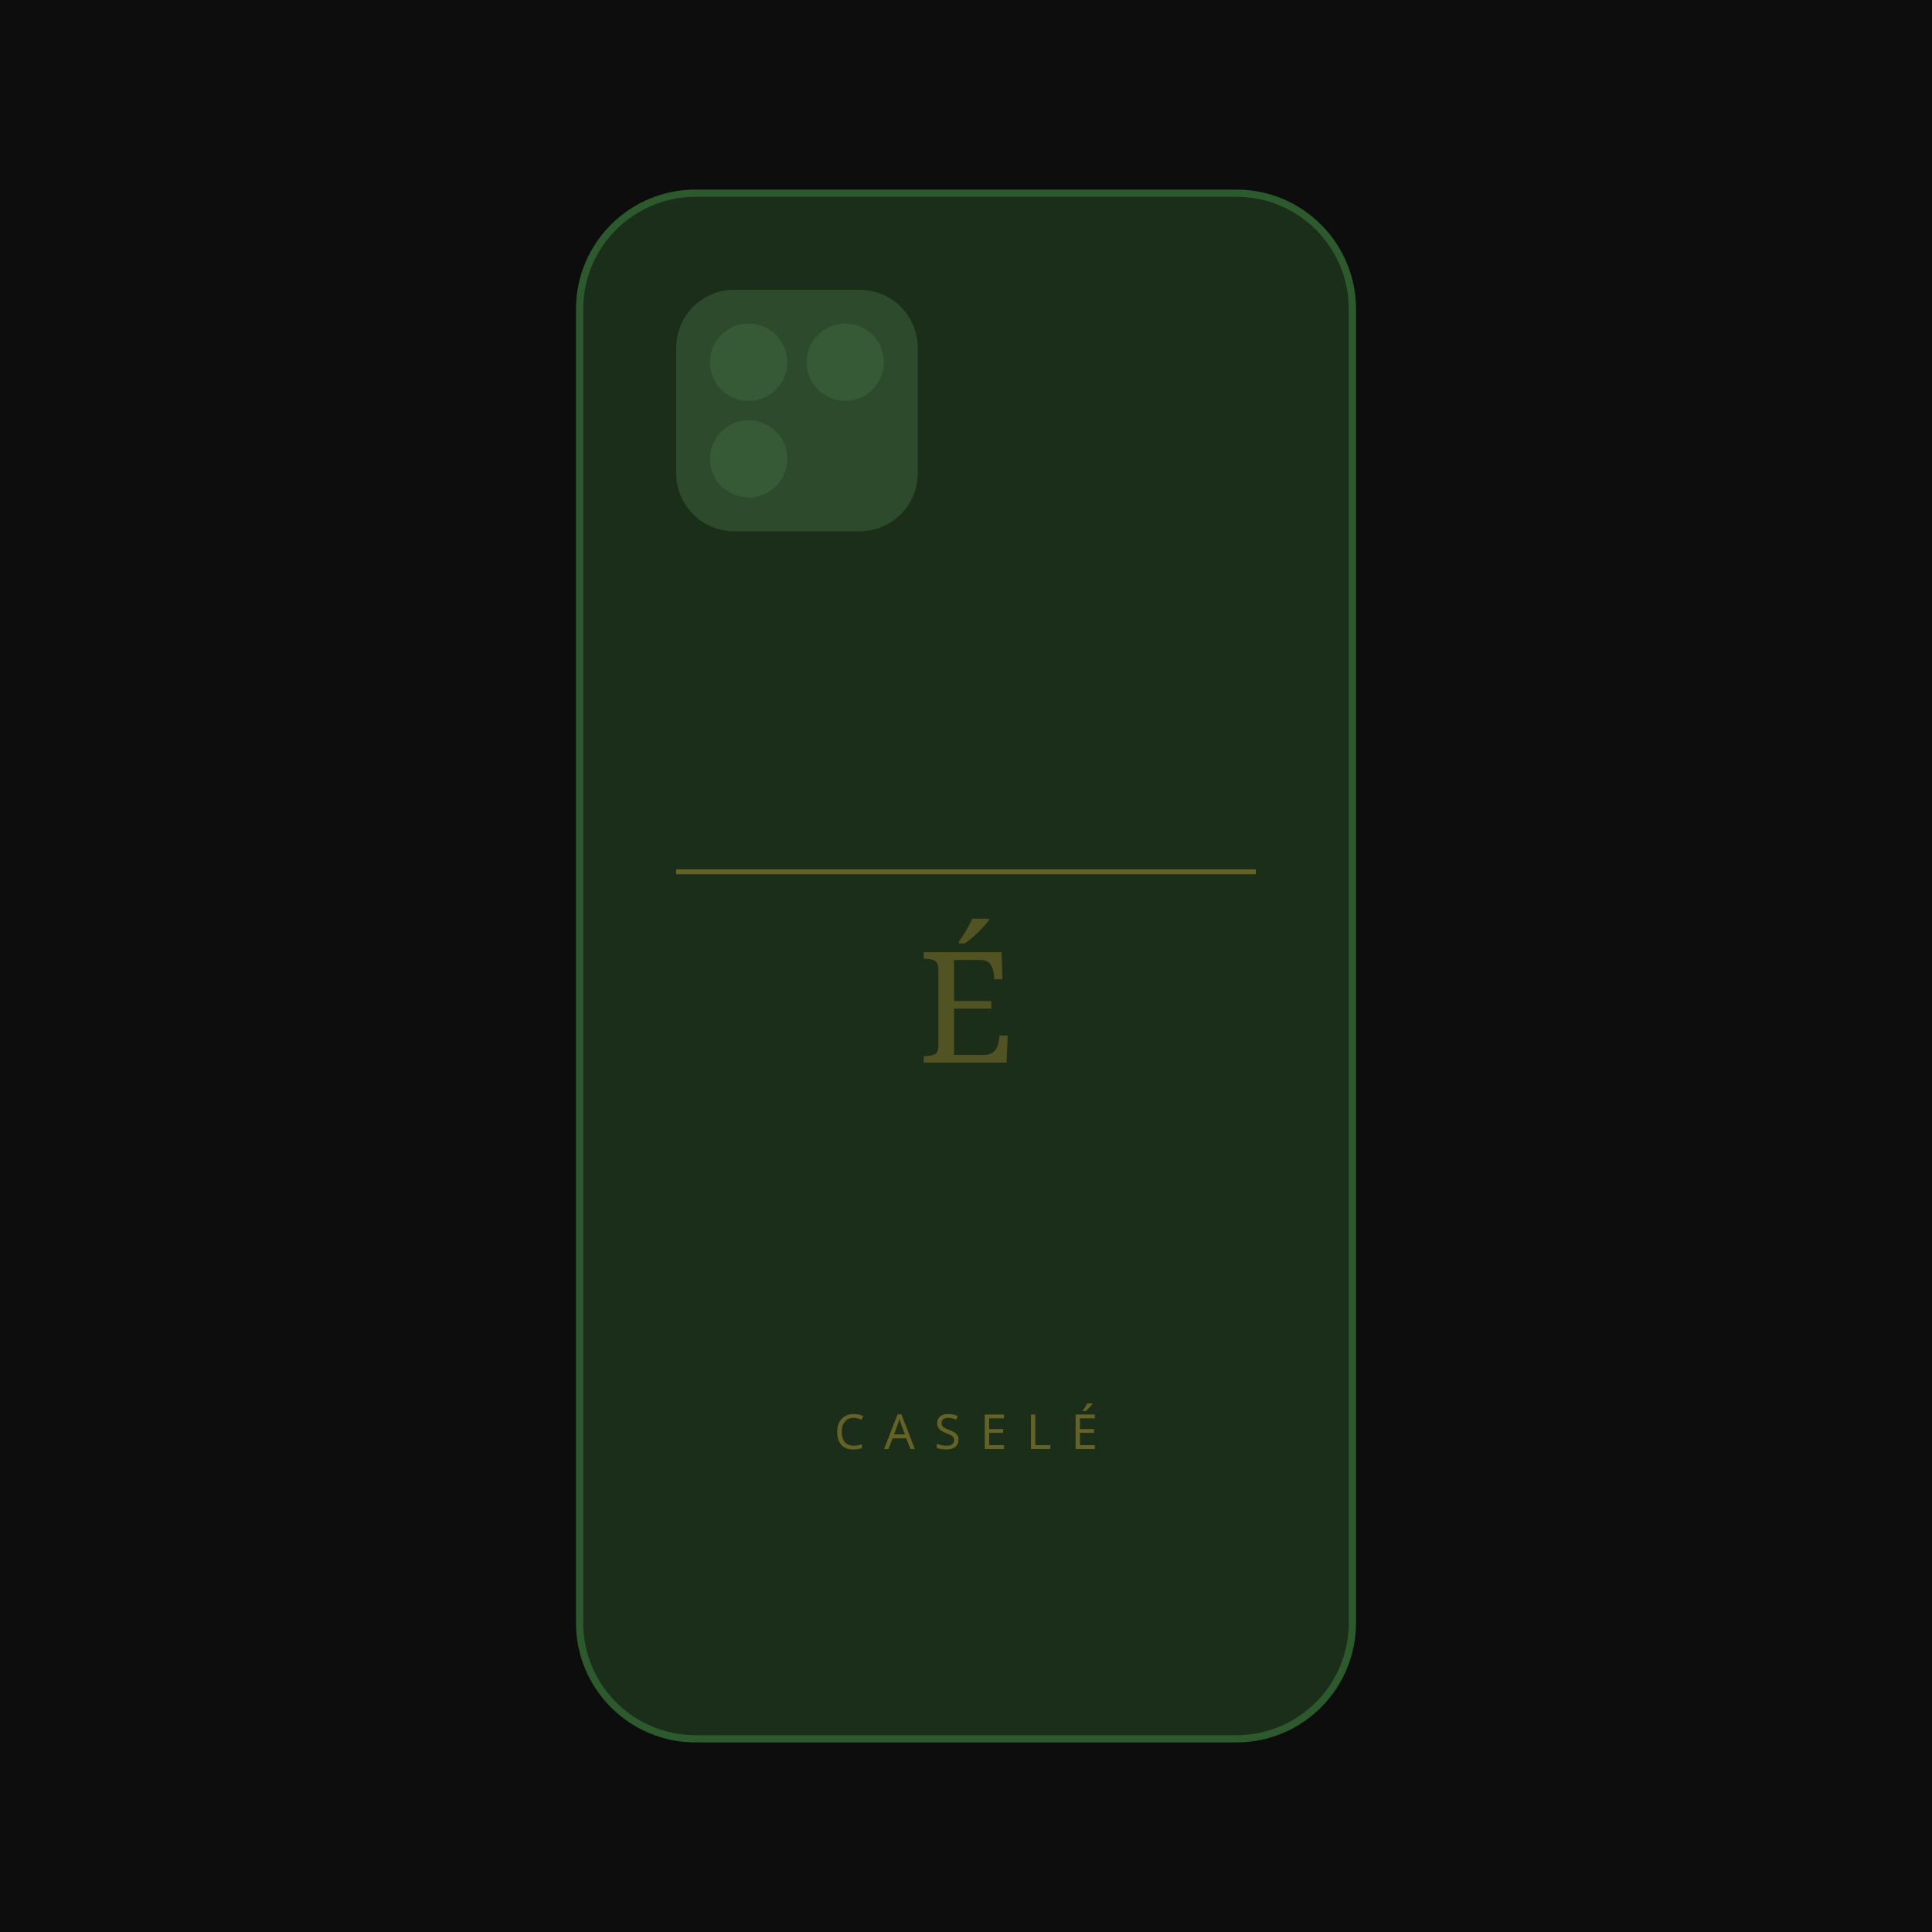
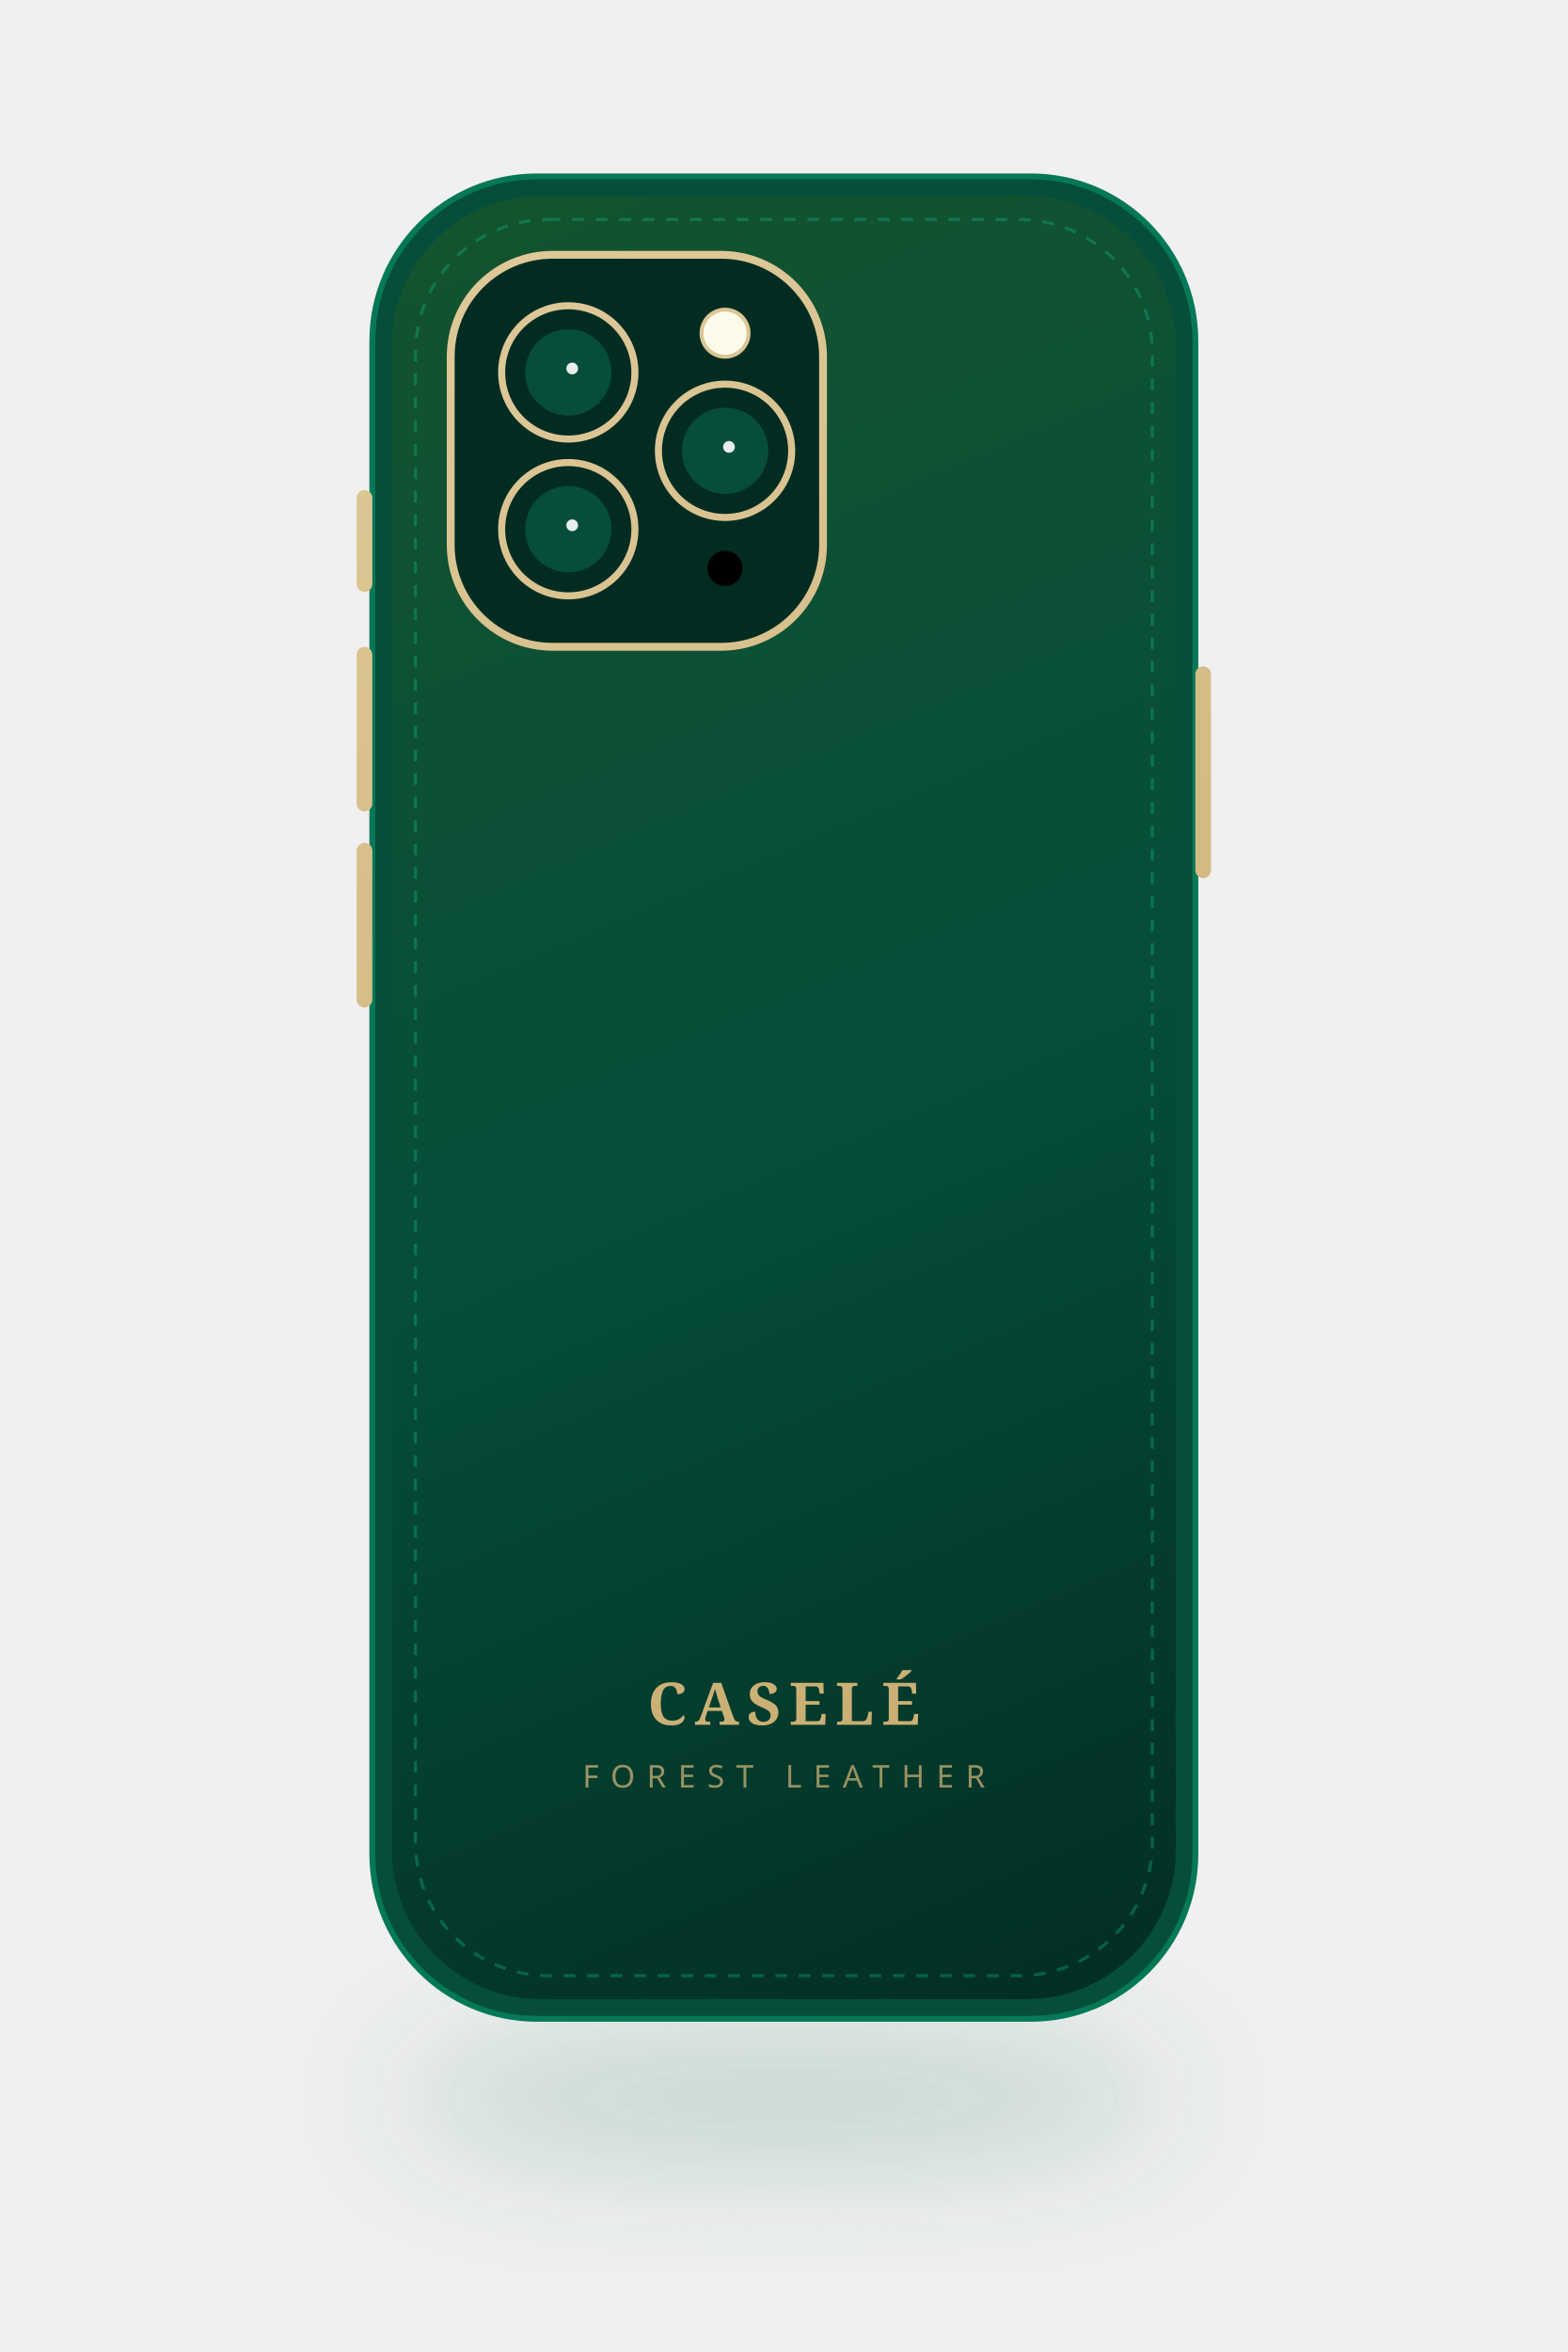
- <svg xmlns="http://www.w3.org/2000/svg" viewBox="0 0 400 400" fill="none">
-   <rect width="400" height="400" fill="#0D0D0D" />
-   <rect x="120" y="40" width="160" height="320" rx="24" fill="#1A2E1A" stroke="#2D5A2D" stroke-width="1.5" />
-   <rect x="140" y="60" width="50" height="50" rx="12" fill="#2D4A2D" />
-   <circle cx="155" cy="75" r="8" fill="#3D6A3D" opacity="0.5" />
-   <circle cx="175" cy="75" r="8" fill="#3D6A3D" opacity="0.5" />
-   <circle cx="155" cy="95" r="8" fill="#3D6A3D" opacity="0.5" />
-   <rect x="140" y="180" width="120" height="1" fill="#D4AF37" opacity="0.4" />
-   <text x="200" y="220" text-anchor="middle" font-family="serif" font-size="32" fill="#D4AF37" opacity="0.3">É</text>
-   <text x="200" y="300" text-anchor="middle" font-family="sans-serif" font-size="10" fill="#D4AF37" letter-spacing="4" opacity="0.4">CASELÉ</text>
+ <svg xmlns="http://www.w3.org/2000/svg" viewBox="0 0 400 600" fill="none">
+   <defs>
+     <filter id="greenShadow" x="60" y="490" width="280" height="90" filterUnits="userSpaceOnUse">
+       <feGaussianBlur stdDeviation="16" />
+       <feColorMatrix type="matrix" values="0 0 0 0 0.05   0 0 0 0 0.25   0 0 0 0 0.15  0 0 0 0.25 0" />
+     </filter>
+     <linearGradient id="emeraldLeather" x1="100" y1="50" x2="300" y2="520" gradientUnits="userSpaceOnUse">
+       <stop offset="0%" stop-color="#14532D" />
+       <stop offset="50%" stop-color="#064E3B" />
+       <stop offset="100%" stop-color="#022C22" />
+     </linearGradient>
+     <linearGradient id="goldAcc" x1="100" y1="50" x2="300" y2="520" gradientUnits="userSpaceOnUse">
+       <stop offset="0%" stop-color="#DFCA9B" />
+       <stop offset="100%" stop-color="#C5A869" />
+     </linearGradient>
+   </defs>
+   <ellipse cx="200" cy="535" rx="100" ry="18" fill="#022C22" filter="url(#greenShadow)" />
+   <rect x="95" y="45" width="210" height="470" rx="42" fill="#064E3B" stroke="#047857" stroke-width="1.5" />
+   <rect x="100" y="50" width="200" height="460" rx="38" fill="url(#emeraldLeather)" />
+   <rect x="106" y="56" width="188" height="448" rx="34" fill="none" stroke="#10B981" stroke-width="0.8" stroke-dasharray="3 3" opacity="0.35" />
+   <rect x="91" y="125" width="4" height="26" rx="2" fill="url(#goldAcc)" />
+   <rect x="91" y="165" width="4" height="42" rx="2" fill="url(#goldAcc)" />
+   <rect x="91" y="215" width="4" height="42" rx="2" fill="url(#goldAcc)" />
+   <rect x="305" y="170" width="4" height="54" rx="2" fill="url(#goldAcc)" />
+   <rect x="115" y="65" width="95" height="100" rx="26" fill="#022C22" stroke="url(#goldAcc)" stroke-width="2" />
+   <circle cx="145" cy="95" r="17" fill="#022C22" stroke="url(#goldAcc)" stroke-width="1.8" />
+   <circle cx="145" cy="95" r="11" fill="#064E3B" />
+   <circle cx="146" cy="94" r="1.5" fill="#FFFFFF" opacity="0.9" />
+   <circle cx="145" cy="135" r="17" fill="#022C22" stroke="url(#goldAcc)" stroke-width="1.8" />
+   <circle cx="145" cy="135" r="11" fill="#064E3B" />
+   <circle cx="146" cy="134" r="1.5" fill="#FFFFFF" opacity="0.9" />
+   <circle cx="185" cy="115" r="17" fill="#022C22" stroke="url(#goldAcc)" stroke-width="1.8" />
+   <circle cx="185" cy="115" r="11" fill="#064E3B" />
+   <circle cx="186" cy="114" r="1.5" fill="#FFFFFF" opacity="0.9" />
+   <circle cx="185" cy="85" r="6" fill="#FFFBEB" stroke="url(#goldAcc)" stroke-width="1" />
+   <circle cx="185" cy="145" r="4.5" fill="#000000" />
+   <text x="200" y="440" text-anchor="middle" font-family="serif" font-size="15" font-weight="600" fill="url(#goldAcc)" letter-spacing="2">CASELÉ</text>
+   <text x="200" y="456" text-anchor="middle" font-family="sans-serif" font-size="8" font-weight="500" fill="url(#goldAcc)" opacity="0.75" letter-spacing="3">FOREST LEATHER</text>
</svg>
